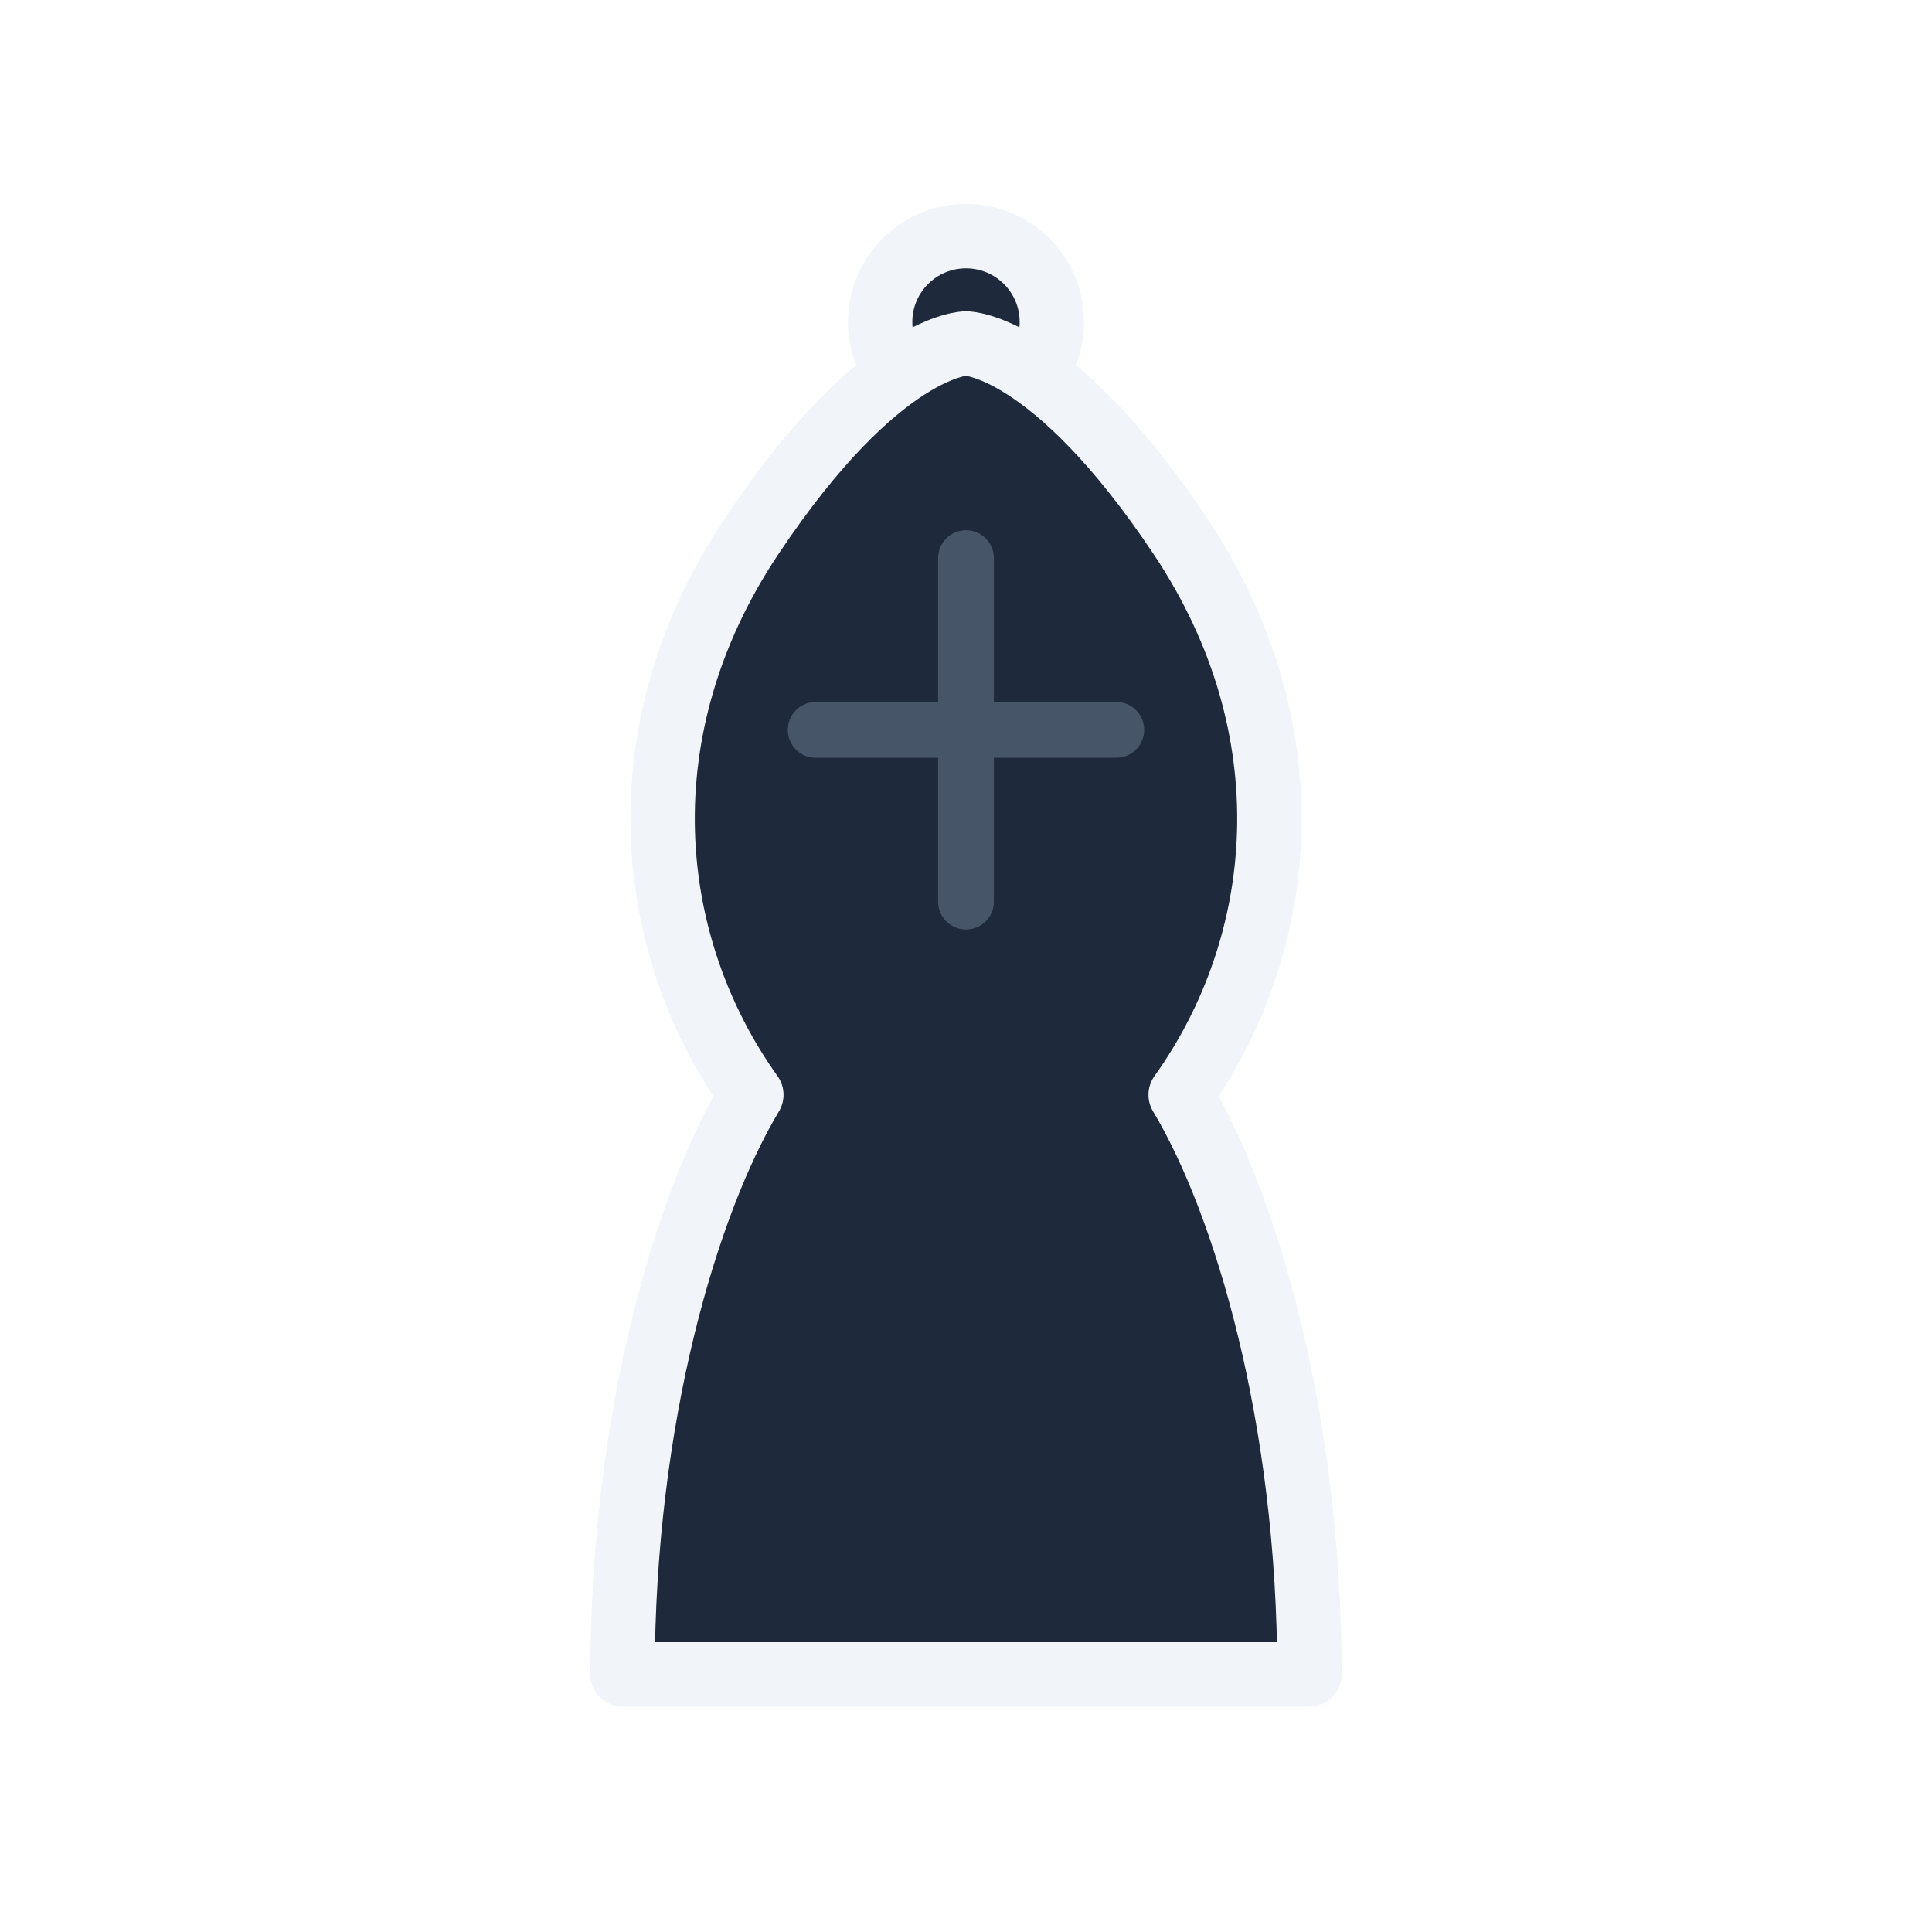
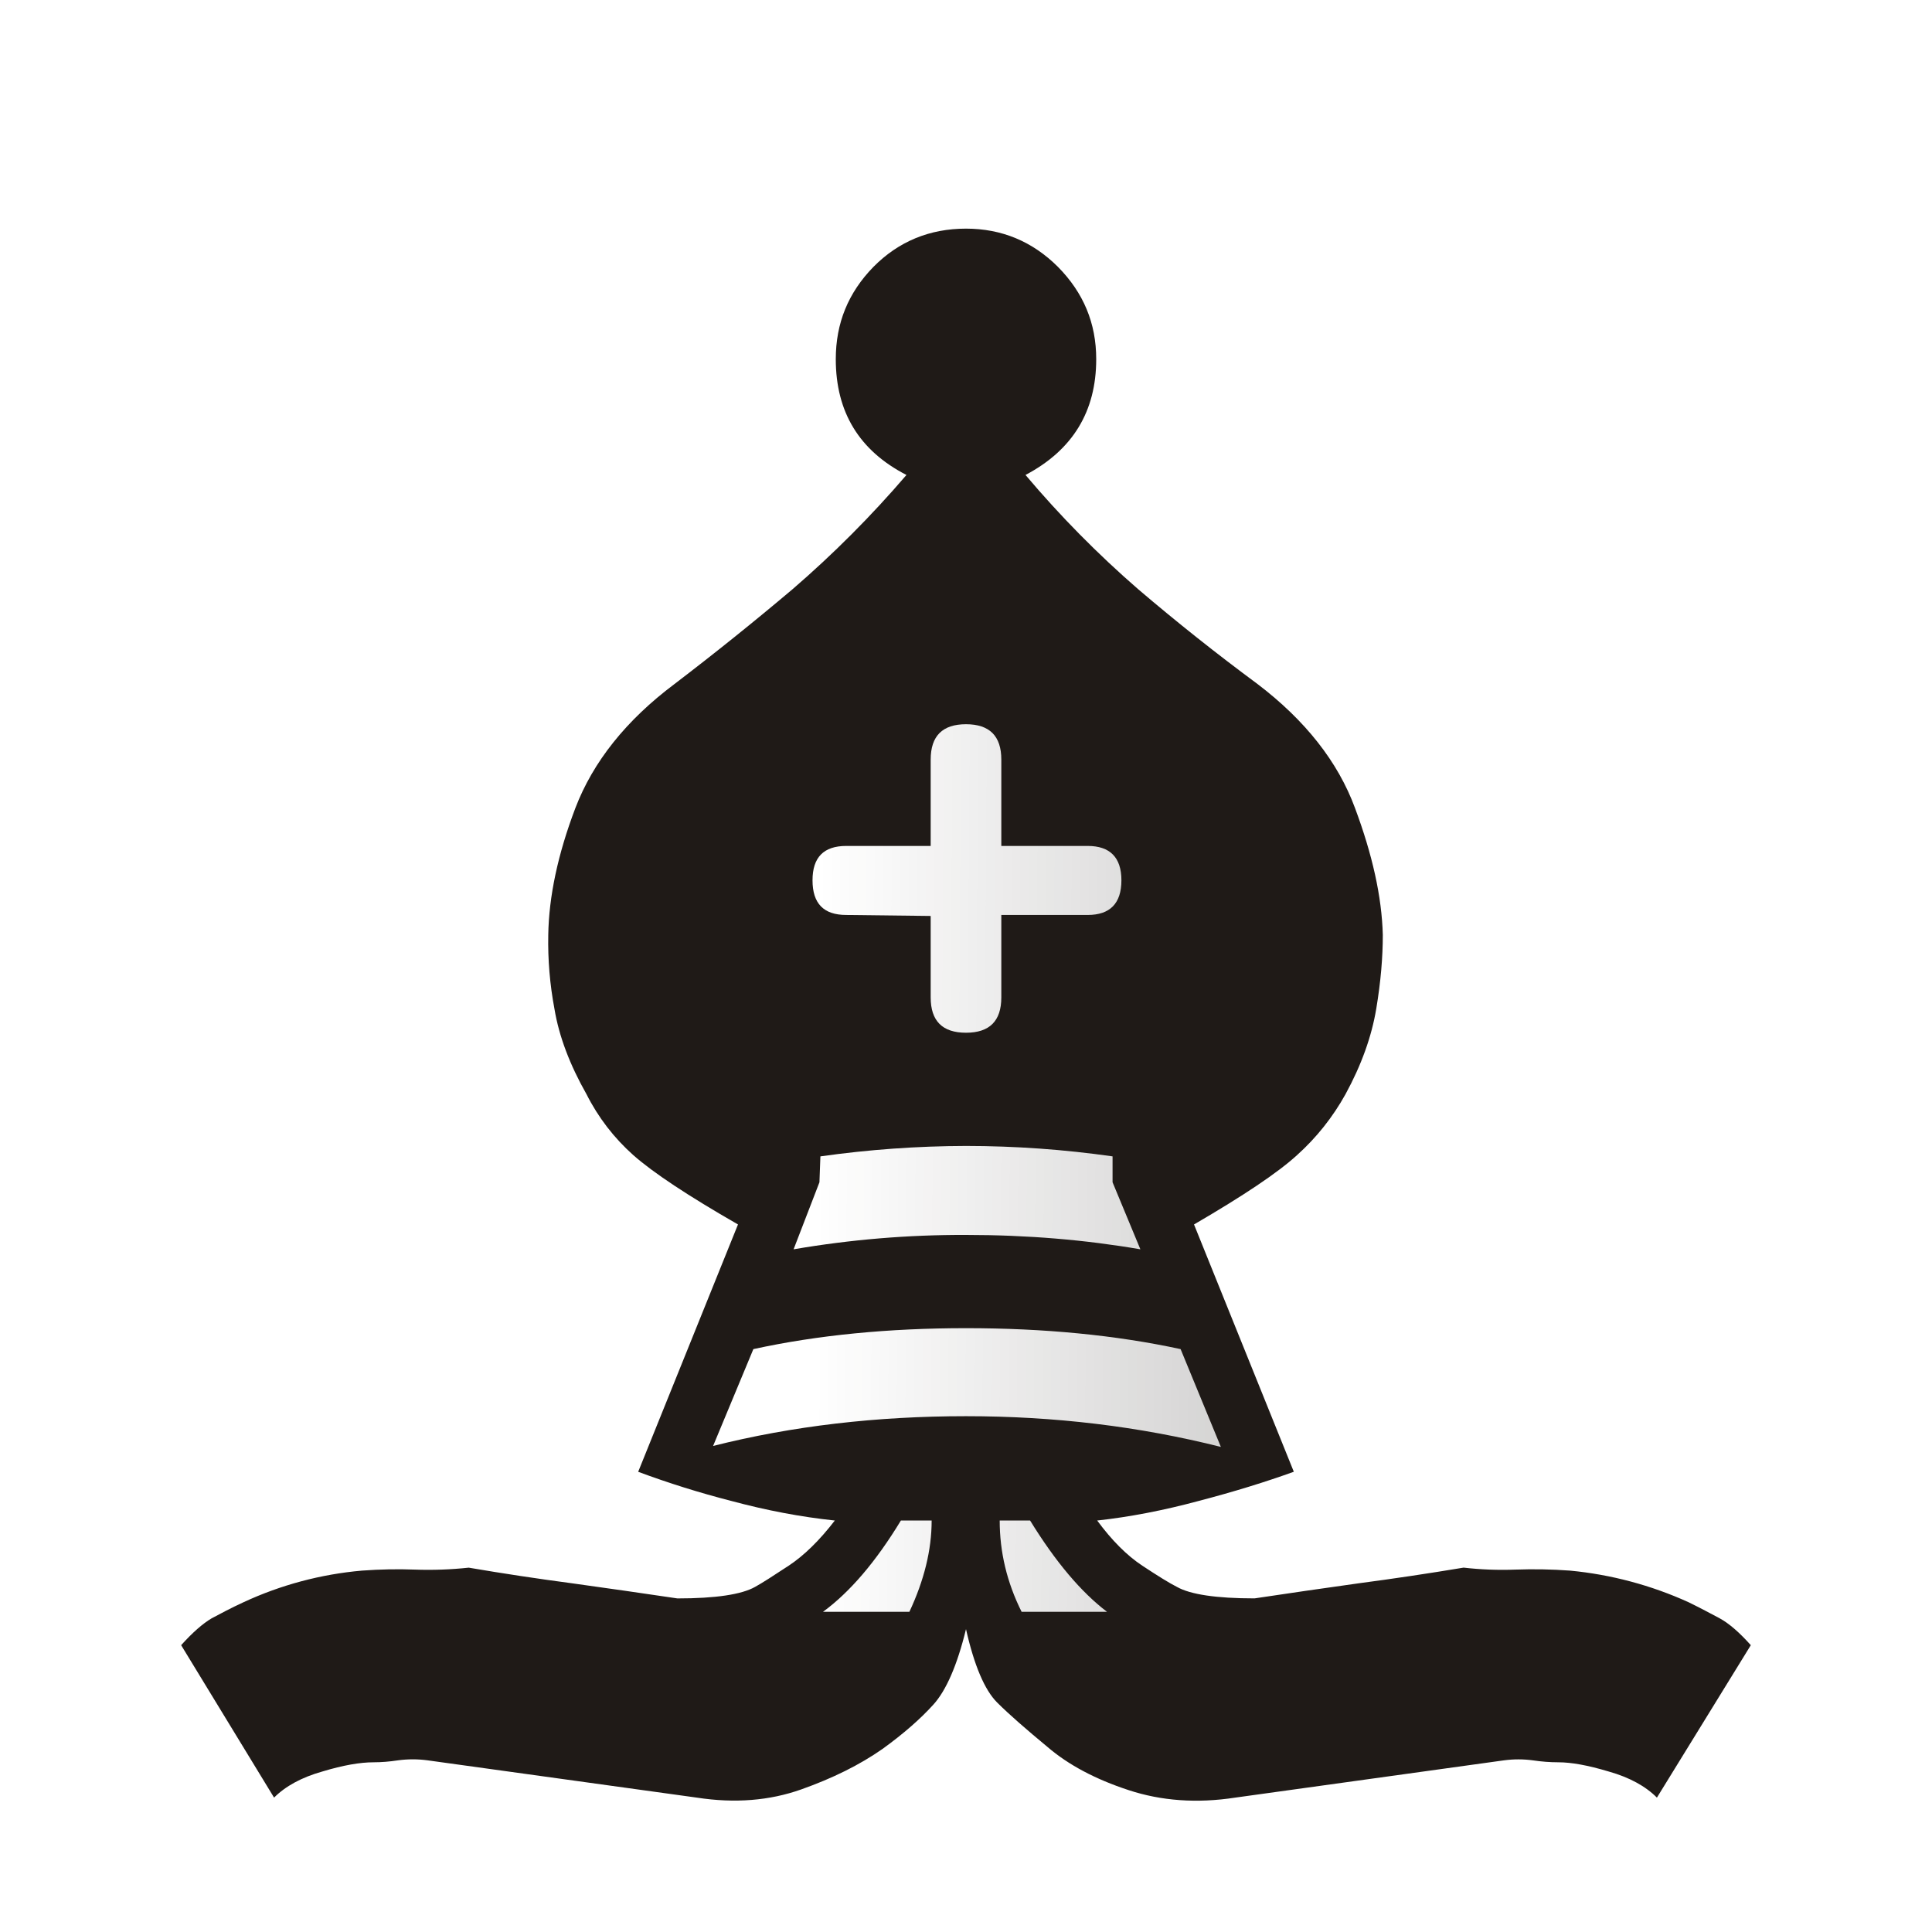
- <svg xmlns="http://www.w3.org/2000/svg" viewBox="0 0 45 45">
-   <g fill="#1e293b" stroke="#f1f5f9" stroke-width="1.5" stroke-linecap="round" stroke-linejoin="round">
-     <circle cx="22.5" cy="7.5" r="2" />
-     <path d="M 14.5,39 L 30.5,39 C 30.5,33 29,28 27.5,25.5 C 30,22 30.5,17 27.5,12.5 C 24.5,8 22.5,8 22.5,8 C 22.5,8 20.5,8 17.5,12.5 C 14.5,17 15,22 17.5,25.5 C 16,28 14.5,33 14.5,39 Z" />
-     <path d="M 22.5,13 L 22.5,21 M 19,17 L 26,17" stroke="#475569" stroke-width="1.3" />
-   </g>
+ <svg xmlns="http://www.w3.org/2000/svg" style="color-scheme:light only" width="50mm" height="50mm" fill-rule="evenodd" clip-rule="evenodd" image-rendering="optimizeQuality" shape-rendering="geometricPrecision" text-rendering="geometricPrecision" viewBox="0 0 50 50">
+   <linearGradient id="a" x1="21.094" x2="77.669" y1="37.101" y2="37.469" gradientUnits="userSpaceOnUse">
+     <stop offset="0" stop-color="#fff" />
+     <stop offset="1" stop-color="#fff" stop-opacity="0" />
+   </linearGradient>
+   <path fill="#1f1a17" d="M25 42.162c-.229.94-.516 1.592-.847 1.956-.33.364-.762.745-1.312 1.143-.593.415-1.295.762-2.108 1.05s-1.71.364-2.701.211l-6.968-.965a2.858 2.858 0 0 0-.762 0c-.22.034-.432.051-.635.051-.347 0-.787.076-1.32.237-.543.153-.958.381-1.254.677l-2.405-3.945c.297-.33.56-.559.788-.694.237-.127.508-.271.821-.415a9.179 9.179 0 0 1 3.073-.821c.466-.034.923-.043 1.364-.026a9.8 9.8 0 0 0 1.397-.05c.889.152 1.786.287 2.684.406.905.127 1.811.254 2.717.39.991 0 1.66-.102 2.007-.297.186-.102.474-.288.872-.55.398-.263.796-.652 1.194-1.169-.88-.093-1.77-.262-2.684-.508a24.094 24.094 0 0 1-2.405-.753l2.583-6.401c-1.296-.745-2.193-1.338-2.71-1.795a5.3 5.3 0 0 1-1.21-1.575c-.432-.762-.712-1.498-.83-2.21a9.341 9.341 0 0 1-.16-1.913c.016-.99.245-2.083.702-3.285.457-1.194 1.312-2.27 2.565-3.209a79.091 79.091 0 0 0 3.057-2.455 27.746 27.746 0 0 0 2.946-2.955c-1.22-.627-1.829-1.626-1.829-2.997 0-.932.322-1.72.974-2.388.652-.66 1.456-.99 2.396-.99.923 0 1.719.33 2.38.99.66.669.99 1.456.99 2.388q0 2.031-1.83 2.997a26.796 26.796 0 0 0 2.914 2.955 56.74 56.74 0 0 0 3.09 2.455c1.236.94 2.083 2.015 2.523 3.209.449 1.202.694 2.294.72 3.285 0 .567-.051 1.202-.17 1.913s-.38 1.448-.796 2.21a6.084 6.084 0 0 1-1.253 1.575c-.5.457-1.388 1.05-2.667 1.795l2.583 6.4c-.729.263-1.55.517-2.456.754-.914.246-1.786.415-2.633.508.381.517.77.906 1.168 1.169.398.262.695.448.898.55.347.195 1.016.296 2.007.296a263.35 263.35 0 0 1 2.692-.39 81.13 81.13 0 0 0 2.718-.406c.44.051.889.068 1.346.051a13.12 13.12 0 0 1 1.405.026 9.627 9.627 0 0 1 3.074.82c.296.145.567.289.804.416.246.135.508.364.804.694l-2.43 3.945c-.296-.296-.71-.524-1.253-.677-.533-.16-.965-.237-1.295-.237-.22 0-.44-.017-.66-.05a2.794 2.794 0 0 0-.754 0l-6.95.964c-.992.153-1.914.085-2.761-.194-.855-.28-1.558-.652-2.1-1.118-.542-.449-.982-.83-1.304-1.151-.321-.322-.592-.957-.804-1.897" />
+   <path fill="url(#a)" d="M24.086 23.705v2.108c0 .61.304.914.914.914s.914-.304.914-.914v-2.134h2.236c.575 0 .872-.296.872-.897 0-.593-.297-.889-.872-.889h-2.236v-2.235c0-.61-.304-.915-.914-.915s-.914.305-.914.915v2.235H21.9c-.584 0-.872.296-.872.889 0 .601.288.897.872.897zm7.51 13.741-1.042-2.531c-1.685-.364-3.539-.542-5.554-.542-1.998 0-3.835.178-5.503.542l-1.042 2.506c2.05-.517 4.234-.77 6.545-.77 2.286 0 4.479.262 6.596.795m-2.083-5.114-.72-1.735v-.67a27.03 27.03 0 0 0-3.793-.27 27.35 27.35 0 0 0-3.768.27l-.025.67-.669 1.735A25.85 25.85 0 0 1 25 31.96c1.592 0 3.09.127 4.513.372m-.864 9.381c-.66-.5-1.33-1.287-1.99-2.362h-.787c0 .813.186 1.6.567 2.362zm-5.114 0c.381-.812.576-1.6.576-2.362h-.796c-.643 1.059-1.312 1.846-2.015 2.362z" />
</svg>
